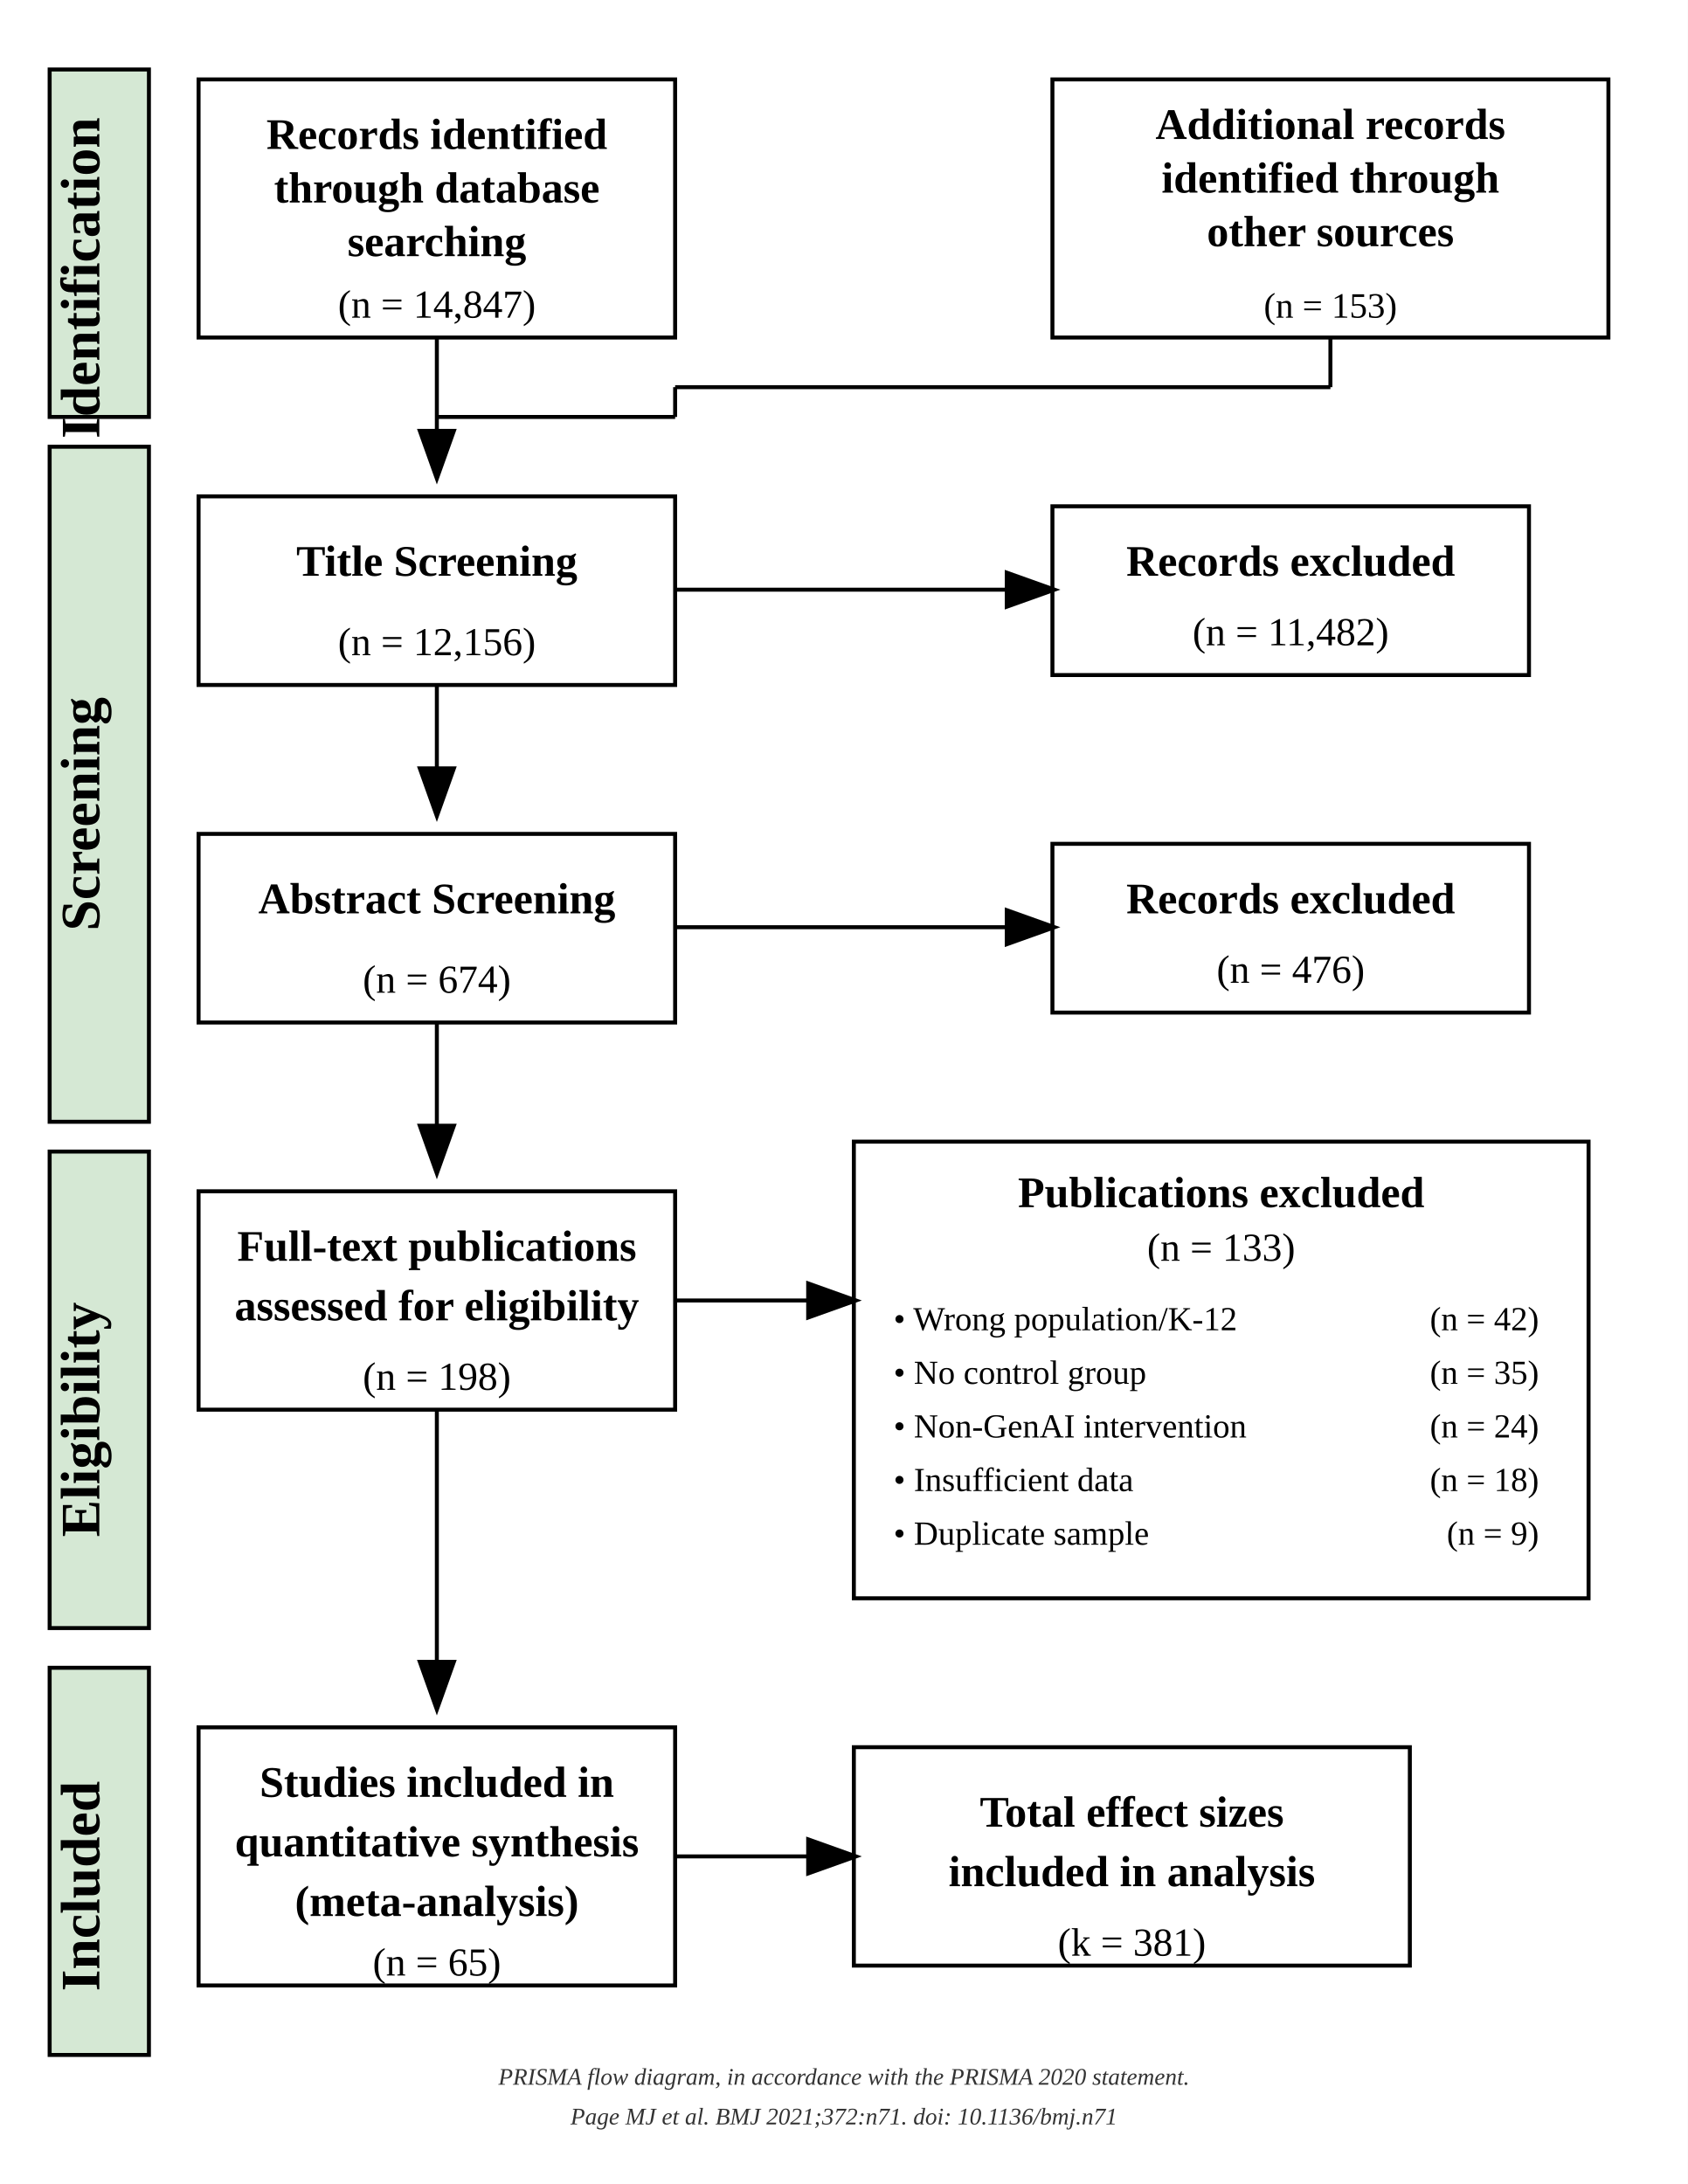
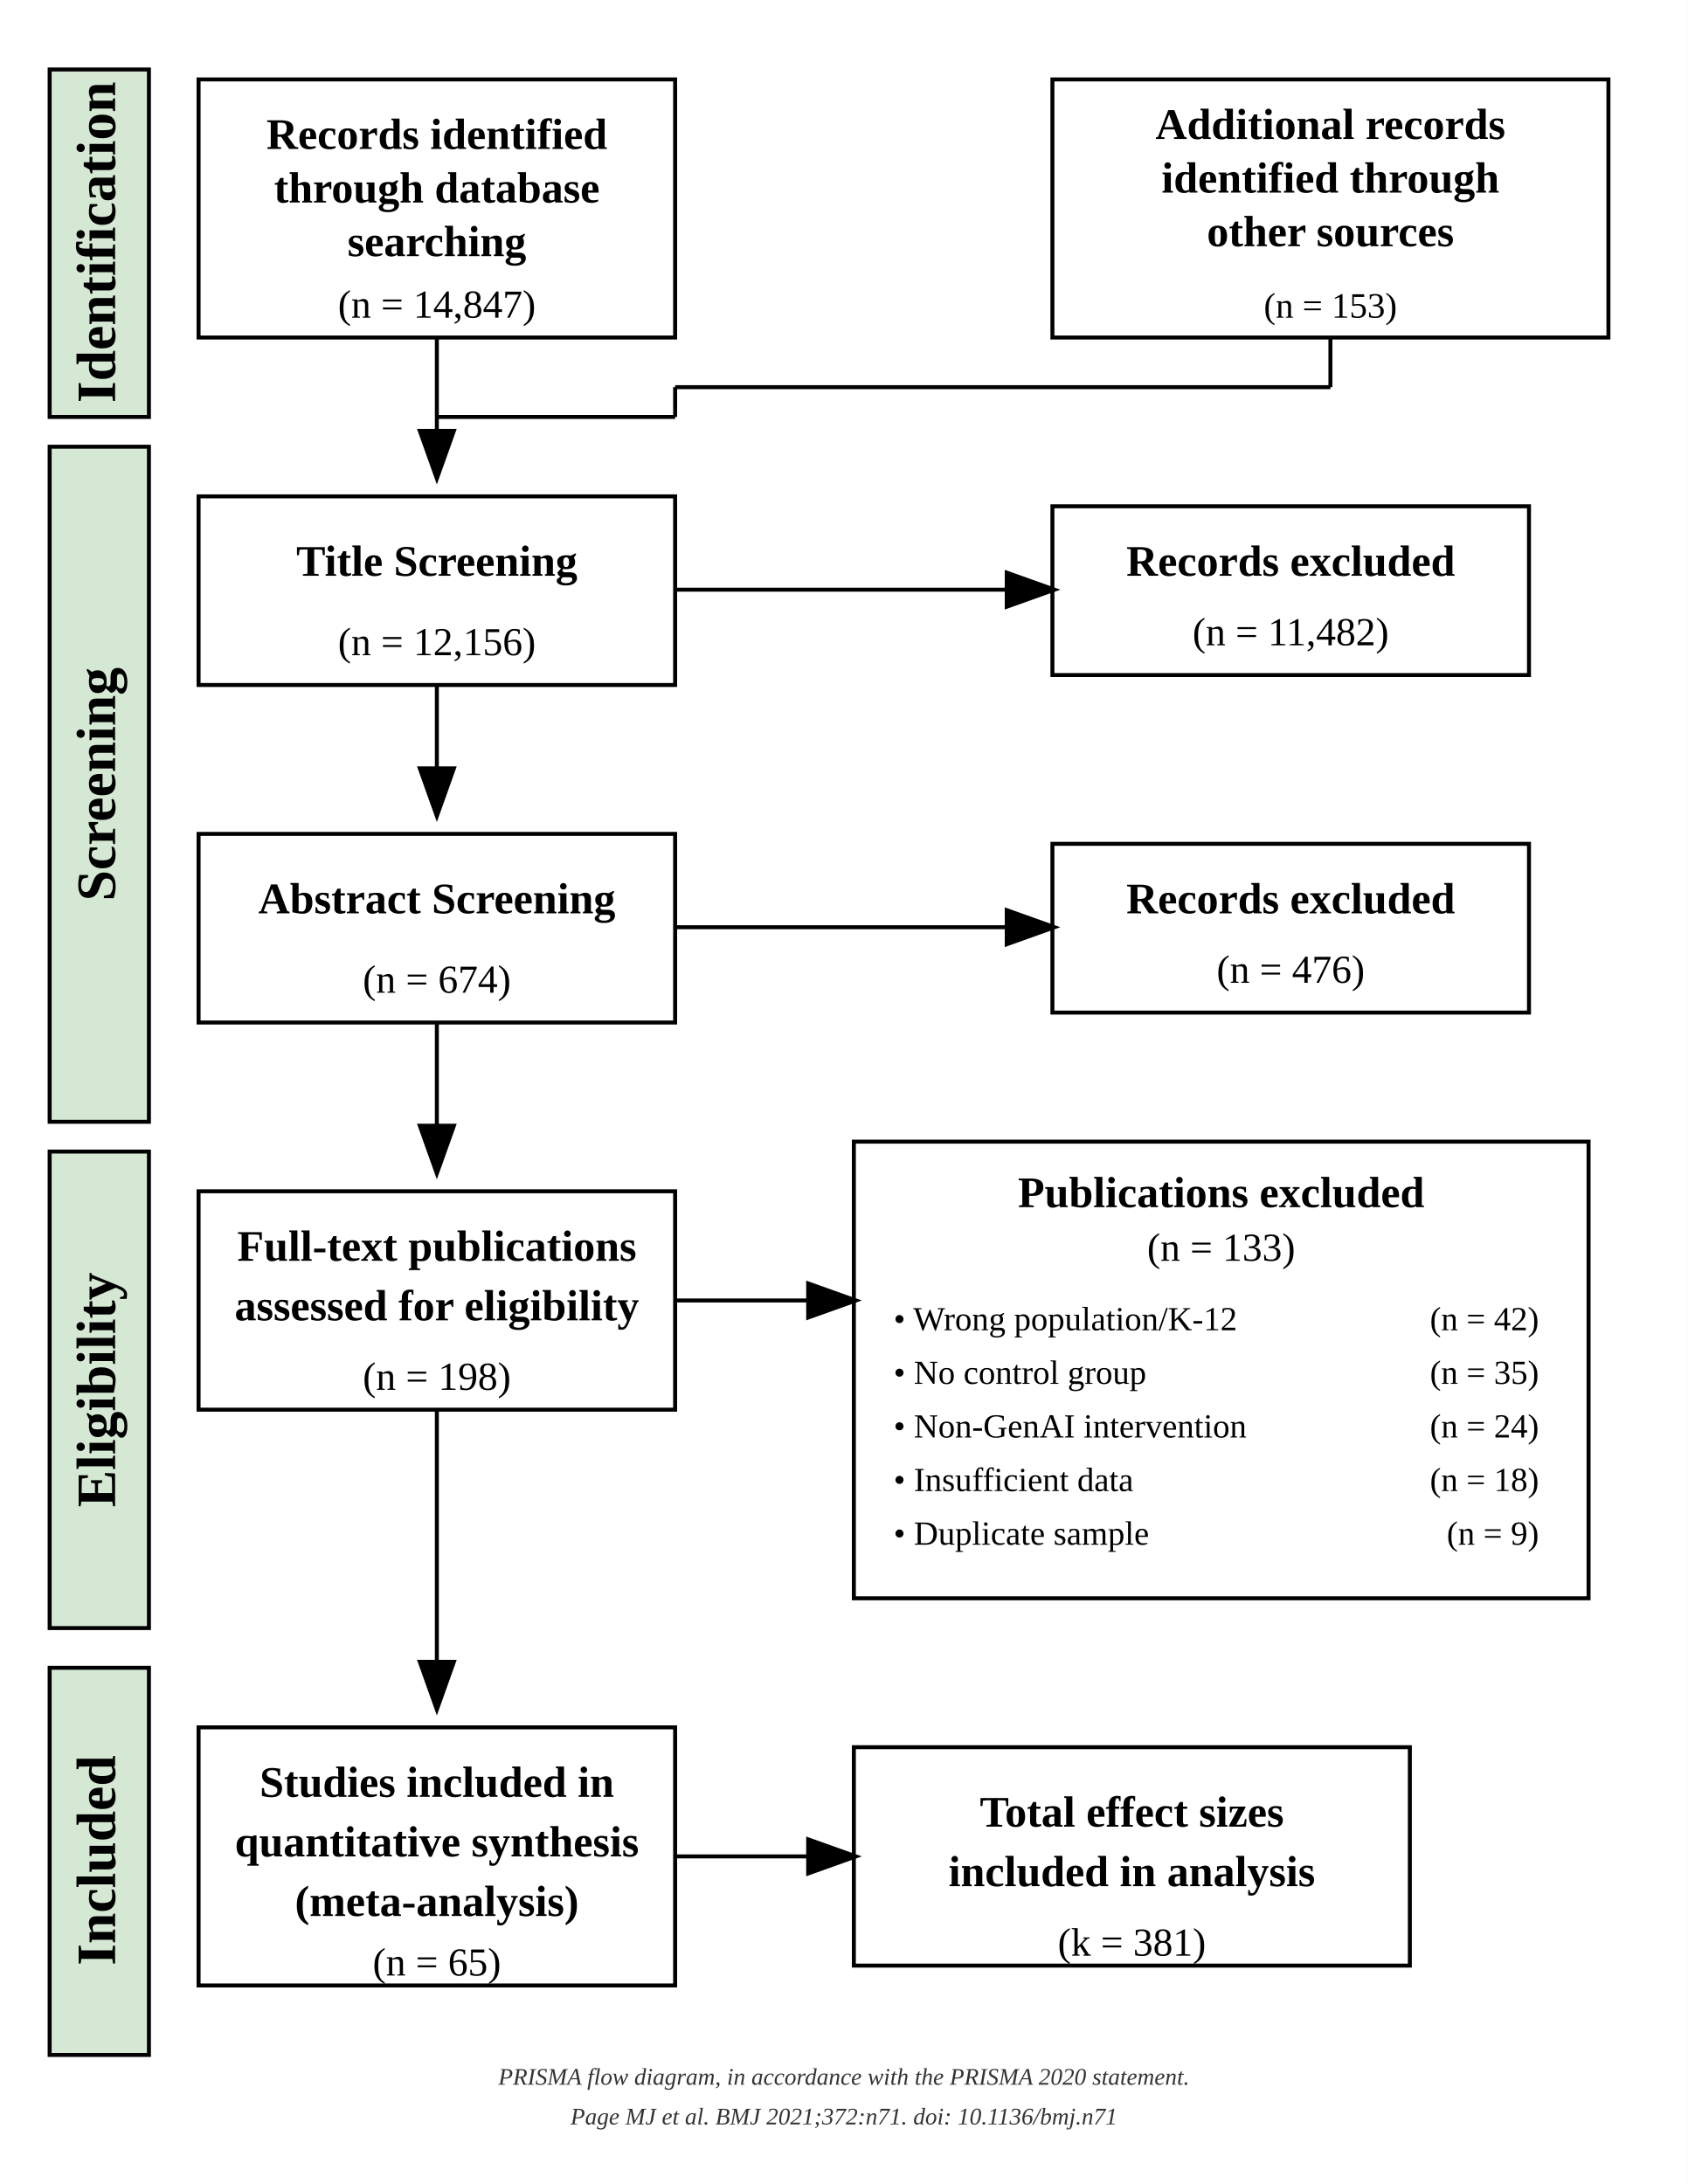
<svg xmlns="http://www.w3.org/2000/svg" viewBox="0 0 850 1100" width="850" height="1100">
  <defs>
    <style>
      .phase-label {
        font-family: 'Times New Roman', Times, serif;
        font-size: 28px;
        font-weight: bold;
        fill: #000;
      }
      .box-title {
        font-family: 'Times New Roman', Times, serif;
        font-size: 22px;
        font-weight: bold;
        fill: #000;
      }
      .box-text {
        font-family: 'Times New Roman', Times, serif;
        font-size: 18px;
        fill: #000;
      }
      .box-number {
        font-family: 'Times New Roman', Times, serif;
        font-size: 20px;
        fill: #000;
      }
      .bullet {
        font-family: 'Times New Roman', Times, serif;
        font-size: 17px;
        fill: #000;
      }
      .footer {
        font-family: 'Times New Roman', Times, serif;
        font-size: 12px;
        fill: #333;
        font-style: italic;
      }
    </style>
    <marker id="arrow" markerWidth="14" markerHeight="14" refX="12" refY="5" orient="auto" markerUnits="strokeWidth">
      <path d="M0,0 L0,10 L14,5 z" fill="#000" />
    </marker>
  </defs>
  <rect width="850" height="1100" fill="white" />
  <rect x="25" y="35" width="50" height="175" fill="#d5e8d4" stroke="#000000" stroke-width="2" />
-   <text x="50" y="140" text-anchor="middle" class="phase-label" transform="rotate(-90, 50, 140)">Identification</text>
+   <text x="50" y="122" text-anchor="middle" dominant-baseline="middle" class="phase-label" transform="rotate(-90, 50, 122)">Identification</text>
  <rect x="100" y="40" width="240" height="130" fill="#ffffff" stroke="#000000" stroke-width="2" />
  <text x="220" y="75" text-anchor="middle" class="box-title">Records identified</text>
  <text x="220" y="102" text-anchor="middle" class="box-title">through database</text>
  <text x="220" y="129" text-anchor="middle" class="box-title">searching</text>
  <text x="220" y="160" text-anchor="middle" class="box-number">(n = 14,847)</text>
  <rect x="530" y="40" width="280" height="130" fill="#ffffff" stroke="#000000" stroke-width="2" />
  <text x="670" y="70" text-anchor="middle" class="box-title">Additional records</text>
  <text x="670" y="97" text-anchor="middle" class="box-title">identified through</text>
  <text x="670" y="124" text-anchor="middle" class="box-title">other sources</text>
  <text x="670" y="160" text-anchor="middle" class="box-text">(n = 153)</text>
  <line x1="220" y1="170" x2="220" y2="240" stroke="#000" stroke-width="2" marker-end="url(#arrow)" />
  <line x1="670" y1="170" x2="670" y2="195" stroke="#000" stroke-width="2" />
  <line x1="670" y1="195" x2="340" y2="195" stroke="#000" stroke-width="2" />
  <line x1="340" y1="195" x2="340" y2="210" stroke="#000" stroke-width="2" />
  <line x1="340" y1="210" x2="220" y2="210" stroke="#000" stroke-width="2" />
  <rect x="25" y="225" width="50" height="340" fill="#d5e8d4" stroke="#000000" stroke-width="2" />
-   <text x="50" y="410" text-anchor="middle" class="phase-label" transform="rotate(-90, 50, 410)">Screening</text>
+   <text x="50" y="395" text-anchor="middle" dominant-baseline="middle" class="phase-label" transform="rotate(-90, 50, 395)">Screening</text>
  <rect x="100" y="250" width="240" height="95" fill="#ffffff" stroke="#000000" stroke-width="2" />
  <text x="220" y="290" text-anchor="middle" class="box-title">Title Screening</text>
  <text x="220" y="330" text-anchor="middle" class="box-number">(n = 12,156)</text>
  <rect x="530" y="255" width="240" height="85" fill="#ffffff" stroke="#000000" stroke-width="2" />
  <text x="650" y="290" text-anchor="middle" class="box-title">Records excluded</text>
  <text x="650" y="325" text-anchor="middle" class="box-number">(n = 11,482)</text>
  <line x1="340" y1="297" x2="530" y2="297" stroke="#000" stroke-width="2" marker-end="url(#arrow)" />
  <line x1="220" y1="345" x2="220" y2="410" stroke="#000" stroke-width="2" marker-end="url(#arrow)" />
  <rect x="100" y="420" width="240" height="95" fill="#ffffff" stroke="#000000" stroke-width="2" />
  <text x="220" y="460" text-anchor="middle" class="box-title">Abstract Screening</text>
  <text x="220" y="500" text-anchor="middle" class="box-number">(n = 674)</text>
  <rect x="530" y="425" width="240" height="85" fill="#ffffff" stroke="#000000" stroke-width="2" />
  <text x="650" y="460" text-anchor="middle" class="box-title">Records excluded</text>
  <text x="650" y="495" text-anchor="middle" class="box-number">(n = 476)</text>
  <line x1="340" y1="467" x2="530" y2="467" stroke="#000" stroke-width="2" marker-end="url(#arrow)" />
  <line x1="220" y1="515" x2="220" y2="590" stroke="#000" stroke-width="2" marker-end="url(#arrow)" />
  <rect x="25" y="580" width="50" height="240" fill="#d5e8d4" stroke="#000000" stroke-width="2" />
-   <text x="50" y="715" text-anchor="middle" class="phase-label" transform="rotate(-90, 50, 715)">Eligibility</text>
+   <text x="50" y="700" text-anchor="middle" dominant-baseline="middle" class="phase-label" transform="rotate(-90, 50, 700)">Eligibility</text>
  <rect x="100" y="600" width="240" height="110" fill="#ffffff" stroke="#000000" stroke-width="2" />
  <text x="220" y="635" text-anchor="middle" class="box-title">Full-text publications</text>
  <text x="220" y="665" text-anchor="middle" class="box-title">assessed for eligibility</text>
  <text x="220" y="700" text-anchor="middle" class="box-number">(n = 198)</text>
  <rect x="430" y="575" width="370" height="230" fill="#ffffff" stroke="#000000" stroke-width="2" />
  <text x="615" y="608" text-anchor="middle" class="box-title">Publications excluded</text>
  <text x="615" y="635" text-anchor="middle" class="box-number">(n = 133)</text>
  <text x="450" y="670" class="bullet">• Wrong population/K-12</text>
  <text x="775" y="670" text-anchor="end" class="bullet">(n = 42)</text>
  <text x="450" y="697" class="bullet">• No control group</text>
  <text x="775" y="697" text-anchor="end" class="bullet">(n = 35)</text>
  <text x="450" y="724" class="bullet">• Non-GenAI intervention</text>
  <text x="775" y="724" text-anchor="end" class="bullet">(n = 24)</text>
  <text x="450" y="751" class="bullet">• Insufficient data</text>
  <text x="775" y="751" text-anchor="end" class="bullet">(n = 18)</text>
  <text x="450" y="778" class="bullet">• Duplicate sample</text>
  <text x="775" y="778" text-anchor="end" class="bullet">(n = 9)</text>
  <line x1="340" y1="655" x2="430" y2="655" stroke="#000" stroke-width="2" marker-end="url(#arrow)" />
  <line x1="220" y1="710" x2="220" y2="860" stroke="#000" stroke-width="2" marker-end="url(#arrow)" />
  <rect x="25" y="840" width="50" height="195" fill="#d5e8d4" stroke="#000000" stroke-width="2" />
-   <text x="50" y="950" text-anchor="middle" class="phase-label" transform="rotate(-90, 50, 950)">Included</text>
+   <text x="50" y="937" text-anchor="middle" dominant-baseline="middle" class="phase-label" transform="rotate(-90, 50, 937)">Included</text>
  <rect x="100" y="870" width="240" height="130" fill="#ffffff" stroke="#000000" stroke-width="2" />
  <text x="220" y="905" text-anchor="middle" class="box-title">Studies included in</text>
  <text x="220" y="935" text-anchor="middle" class="box-title">quantitative synthesis</text>
  <text x="220" y="965" text-anchor="middle" class="box-title">(meta-analysis)</text>
  <text x="220" y="995" text-anchor="middle" class="box-number">(n = 65)</text>
  <rect x="430" y="880" width="280" height="110" fill="#ffffff" stroke="#000000" stroke-width="2" />
  <text x="570" y="920" text-anchor="middle" class="box-title">Total effect sizes</text>
  <text x="570" y="950" text-anchor="middle" class="box-title">included in analysis</text>
  <text x="570" y="985" text-anchor="middle" class="box-number">(k = 381)</text>
  <line x1="340" y1="935" x2="430" y2="935" stroke="#000" stroke-width="2" marker-end="url(#arrow)" />
  <text x="425" y="1050" text-anchor="middle" class="footer">PRISMA flow diagram, in accordance with the PRISMA 2020 statement.</text>
  <text x="425" y="1070" text-anchor="middle" class="footer">Page MJ et al. BMJ 2021;372:n71. doi: 10.1136/bmj.n71</text>
</svg>
